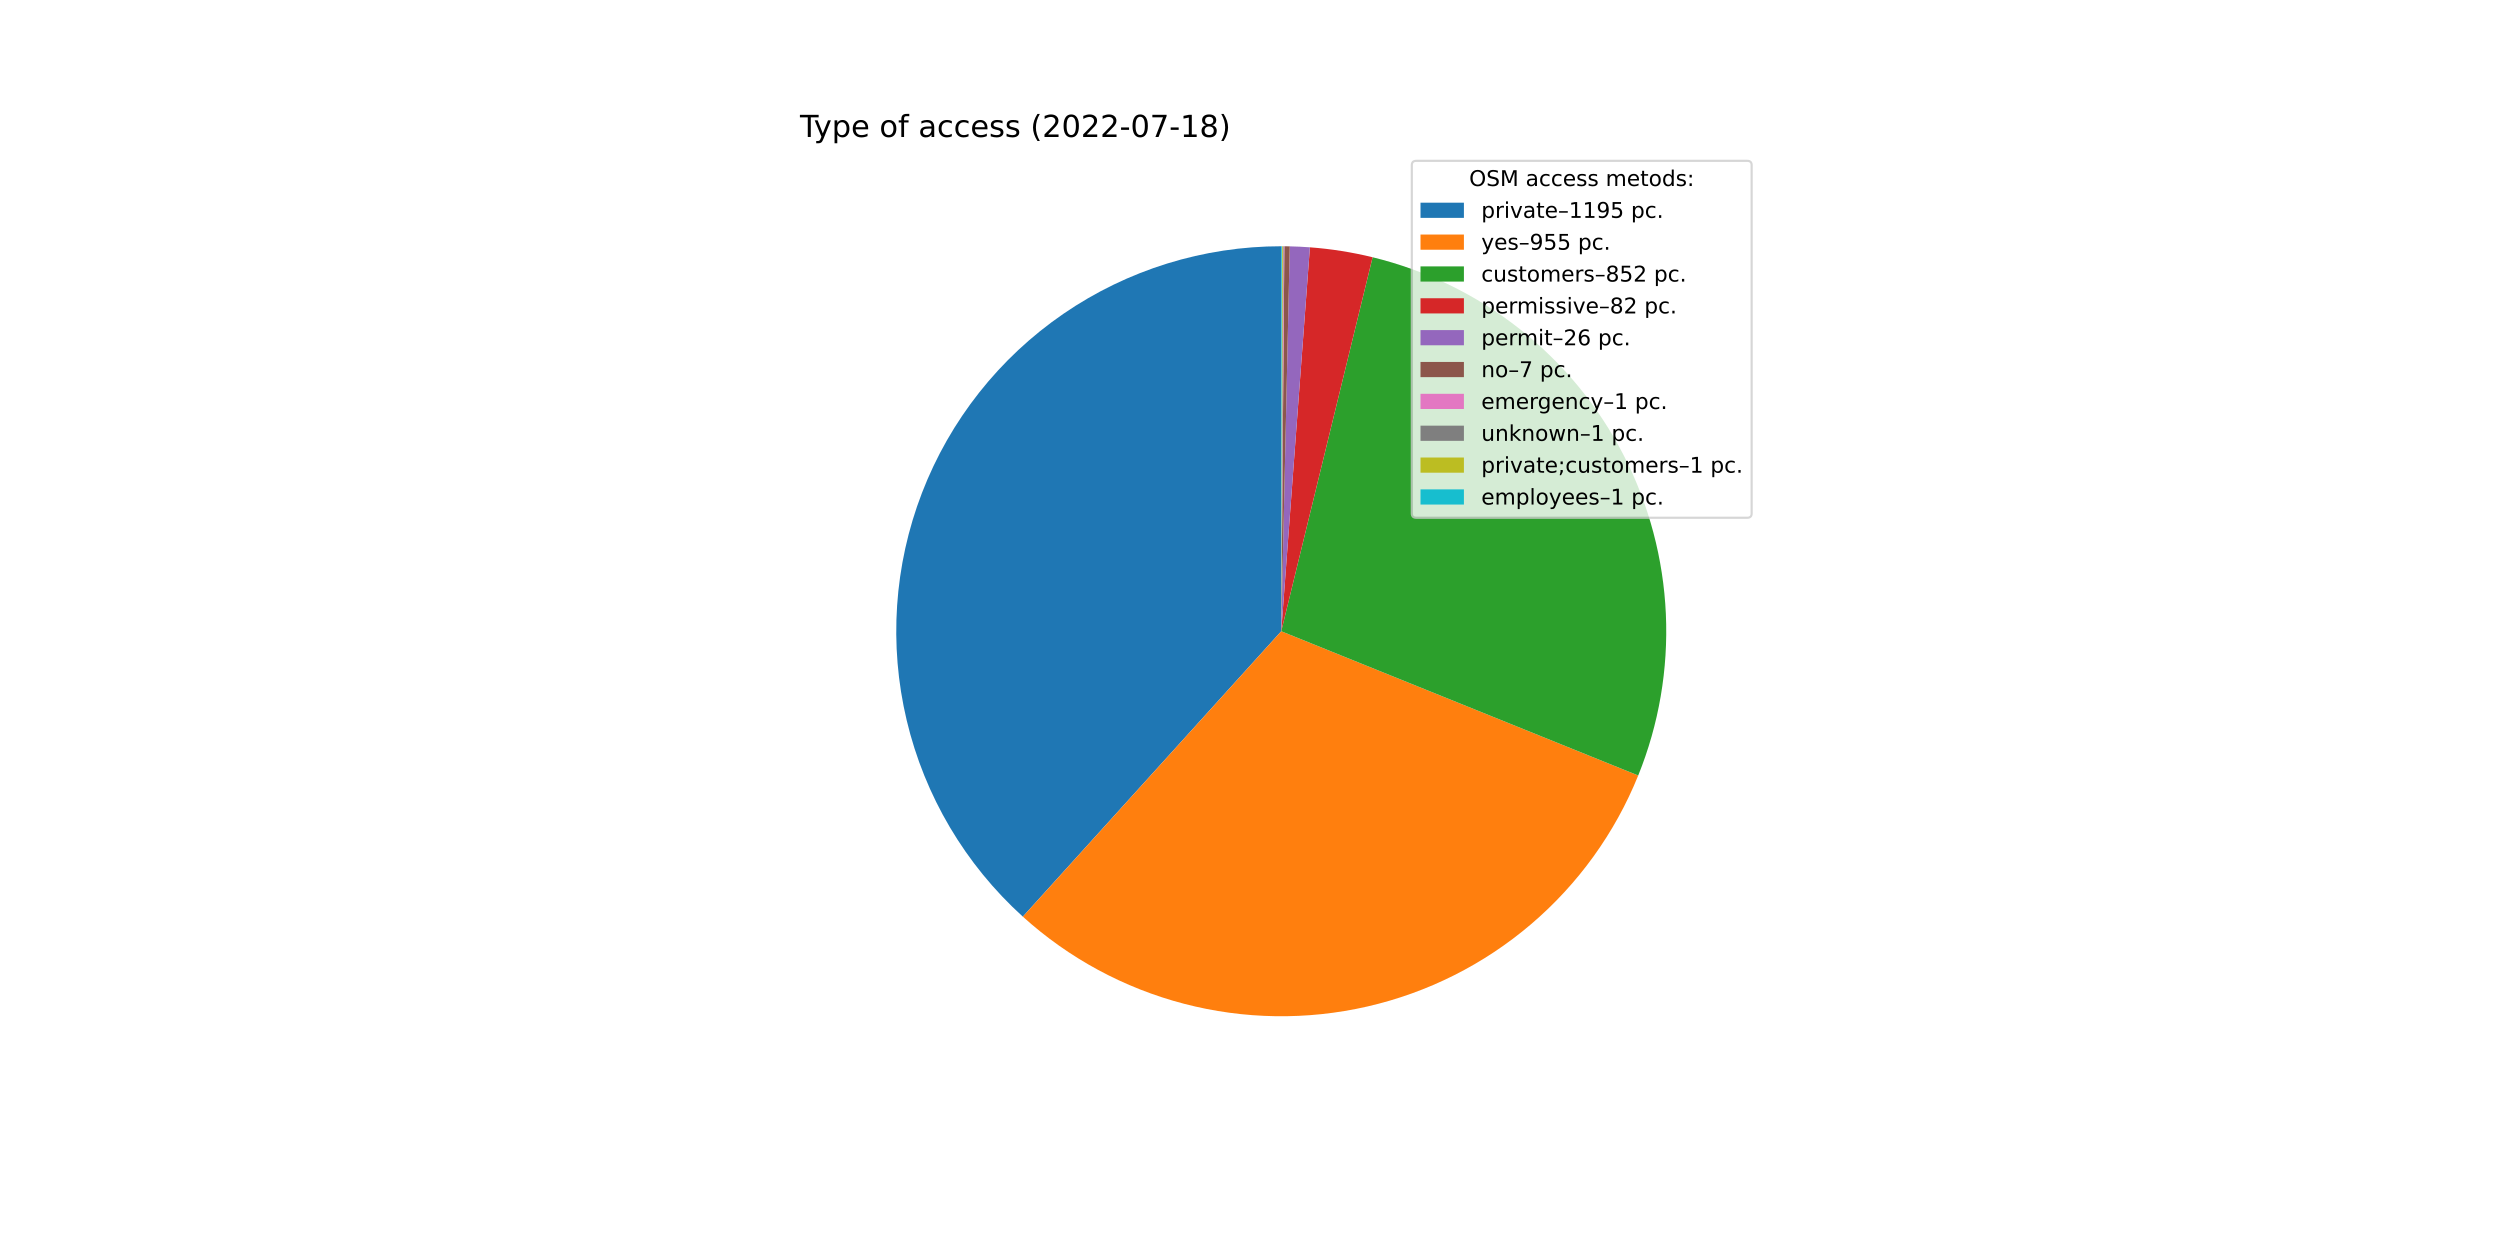
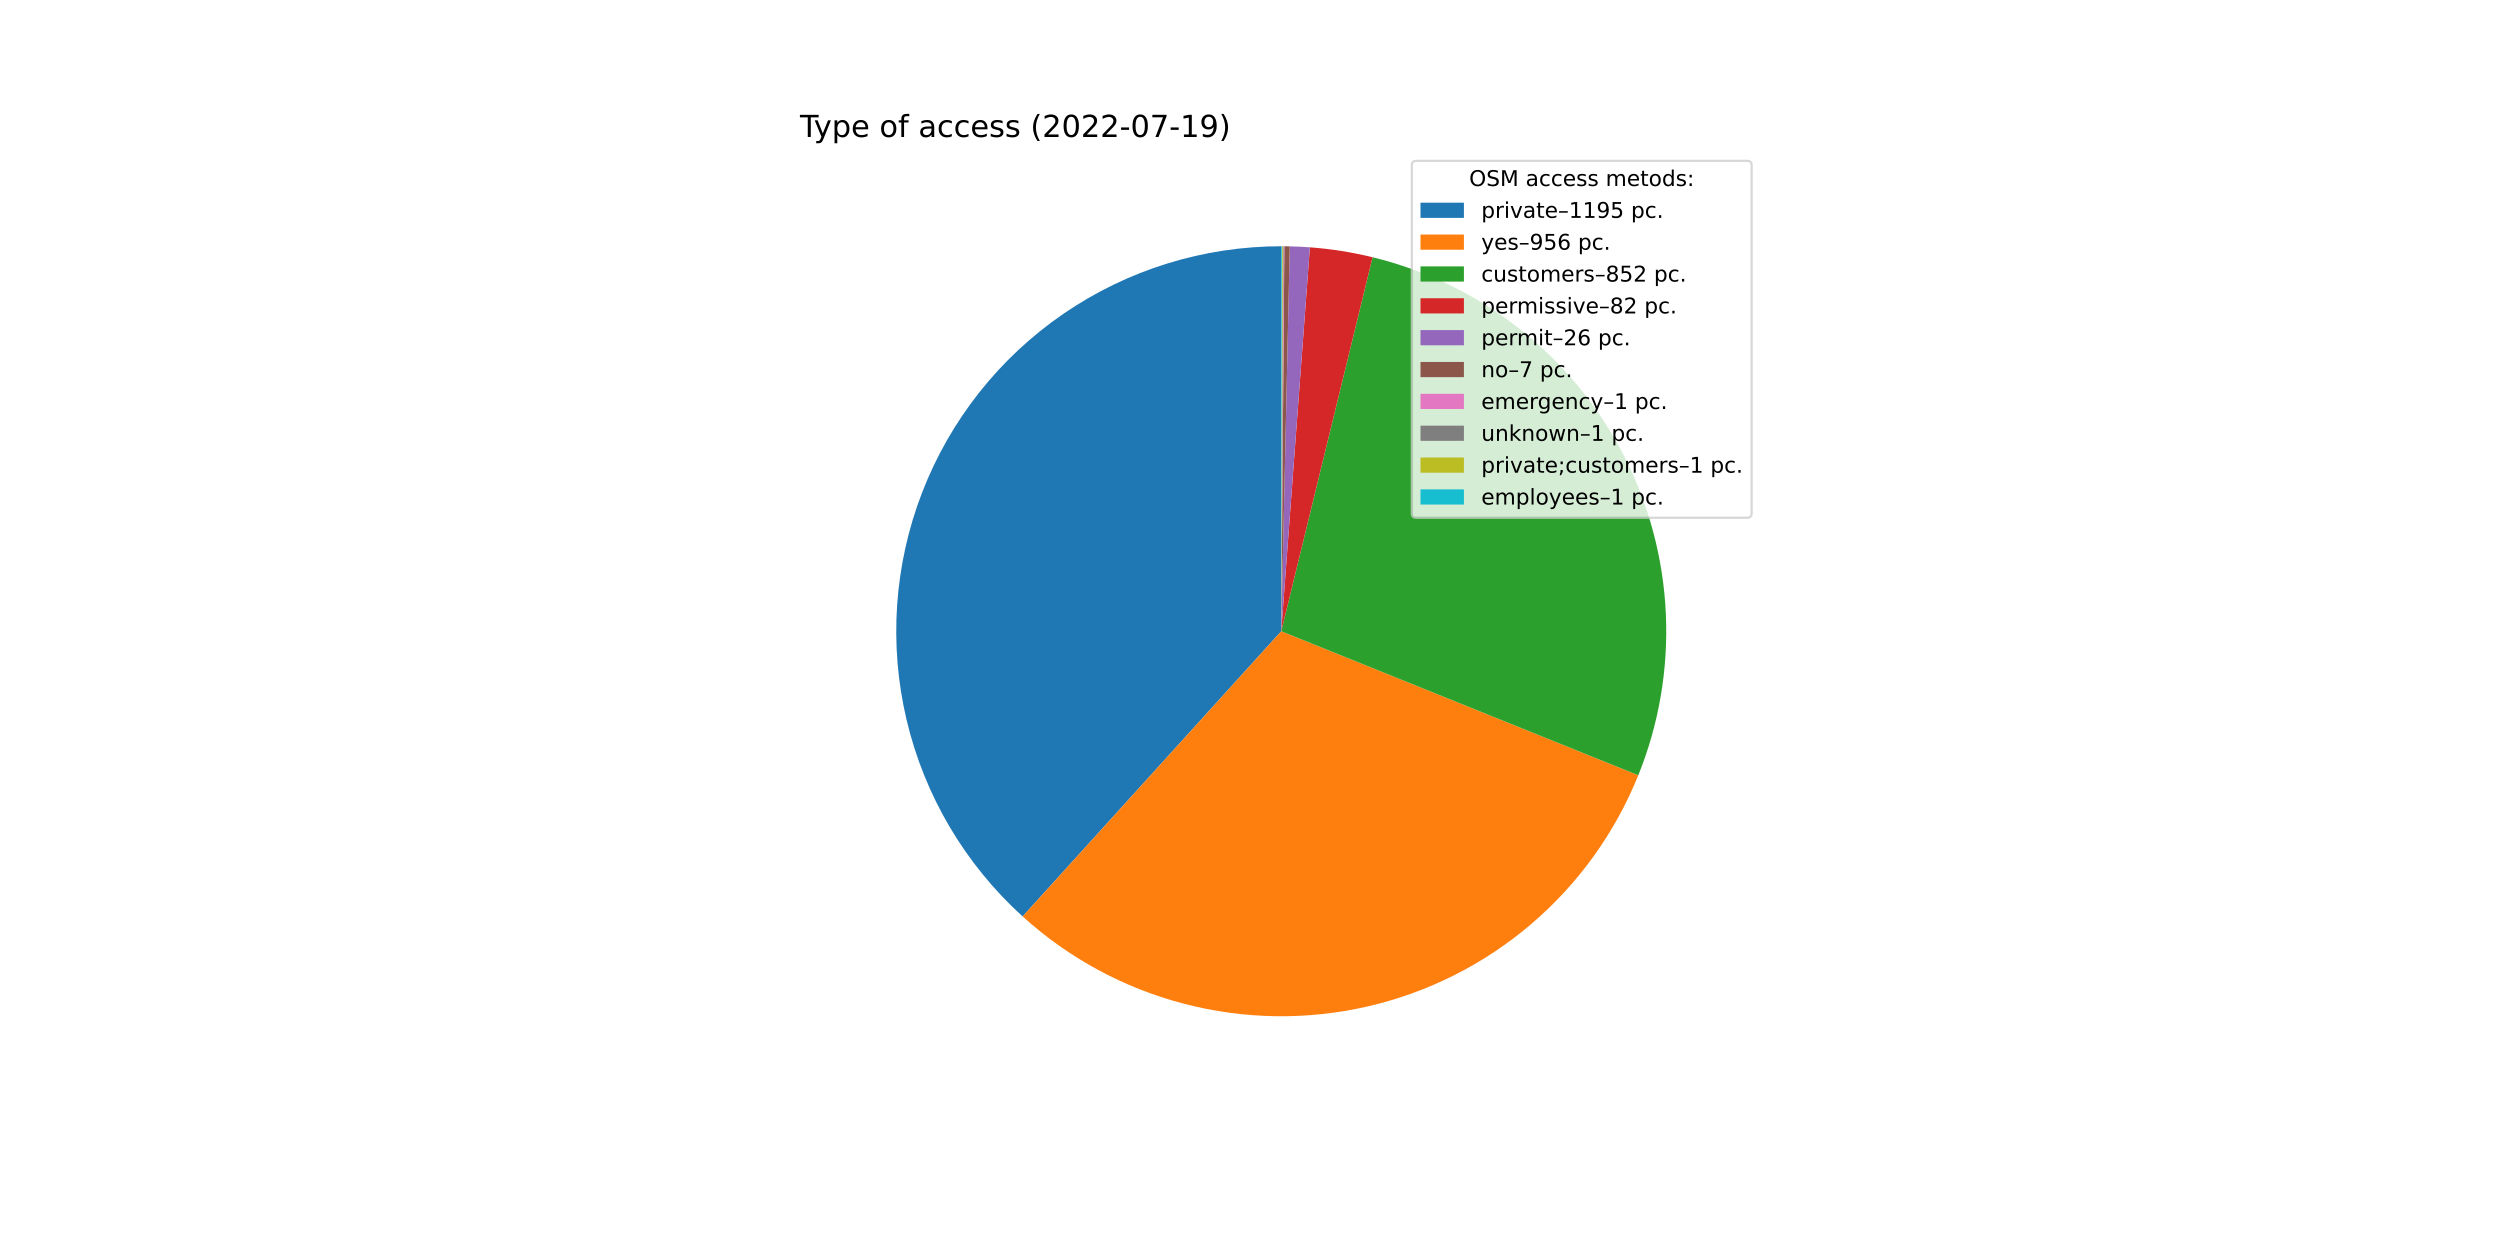
<svg xmlns="http://www.w3.org/2000/svg" xmlns:xlink="http://www.w3.org/1999/xlink" width="1152pt" height="576pt" viewBox="0 0 1152 576" version="1.1">
  <defs>
    <style type="text/css">*{stroke-linejoin: round; stroke-linecap: butt}</style>
  </defs>
  <g id="figure_1">
    <g id="patch_1">
      <path d="M 0 576  L 1152 576  L 1152 0  L 0 0  z " style="fill: #ffffff" />
    </g>
    <g id="axes_1">
      <g id="patch_2">
-         <path d="M 590.4 113.472  C 554.567 113.472 519.562 124.328 490.017 144.603  C 460.472 164.879 437.752 193.637 424.864 227.072  C 411.976 260.507 409.515 297.075 417.808 331.935  C 426.1 366.795 444.762 398.338 471.324 422.389  L 590.4 290.88  L 590.4 113.472  z " style="fill: #1f77b4" />
+         <path d="M 590.4 113.472  C 554.579 113.472 519.584 124.321 490.045 144.584  C 460.506 164.847 437.785 193.589 424.889 227.008  C 411.992 260.427 409.515 296.981 417.784 331.835  C 426.053 366.688 444.688 398.233 471.223 422.297  L 590.4 290.88  L 590.4 113.472  z " style="fill: #1f77b4" />
      </g>
      <g id="patch_3">
-         <path d="M 471.324 422.389  C 492.495 441.558 517.985 455.335 545.62 462.543  C 573.255 469.752 602.227 470.183 630.064 463.797  C 657.9 457.412 683.788 444.398 705.519 425.866  C 727.249 407.334 744.187 383.825 754.887 357.346  L 590.4 290.88  L 471.324 422.389  z " style="fill: #ff7f0e" />
+         <path d="M 471.223 422.297  C 492.394 441.497 517.895 455.299 545.548 462.525  C 573.2 469.75 602.193 470.188 630.051 463.8  C 657.909 457.412 683.815 444.386 705.556 425.834  C 727.298 407.282 744.237 383.748 754.928 357.243  L 590.4 290.88  L 471.223 422.297  z " style="fill: #ff7f0e" />
      </g>
      <g id="patch_4">
-         <path d="M 754.887 357.346  C 764.423 333.745 768.77 308.365 767.63 282.936  C 766.49 257.507 759.891 232.618 748.281 209.965  C 736.671 187.312 720.32 167.42 700.343 151.646  C 680.365 135.871 657.224 124.579 632.496 118.539  L 590.4 290.88  L 754.887 357.346  z " style="fill: #2ca02c" />
+         <path d="M 754.928 357.243  C 764.447 333.643 768.778 308.27 767.626 282.849  C 766.474 257.429 759.866 232.551 748.252 209.909  C 736.638 187.268 720.287 167.387 700.313 151.622  C 680.338 135.857 657.203 124.572 632.483 118.536  L 590.4 290.88  L 754.928 357.243  z " style="fill: #2ca02c" />
      </g>
      <g id="patch_5">
-         <path d="M 632.496 118.539  C 627.754 117.38 622.966 116.418 618.144 115.655  C 613.322 114.891 608.471 114.327 603.603 113.964  L 590.4 290.88  L 632.496 118.539  z " style="fill: #d62728" />
+         <path d="M 632.483 118.536  C 627.742 117.378 622.955 116.416 618.135 115.653  C 613.315 114.89 608.465 114.327 603.598 113.964  L 590.4 290.88  L 632.483 118.536  z " style="fill: #d62728" />
      </g>
      <g id="patch_6">
-         <path d="M 603.603 113.964  C 602.059 113.849 600.514 113.754 598.968 113.679  C 597.423 113.604 595.876 113.55 594.328 113.515  L 590.4 290.88  L 603.603 113.964  z " style="fill: #9467bd" />
+         <path d="M 603.598 113.964  C 602.055 113.849 600.511 113.754 598.966 113.679  C 597.42 113.604 595.874 113.55 594.327 113.515  L 590.4 290.88  L 603.598 113.964  z " style="fill: #9467bd" />
      </g>
      <g id="patch_7">
-         <path d="M 594.328 113.515  C 593.912 113.506 593.495 113.499 593.079 113.492  C 592.662 113.486 592.245 113.481 591.829 113.478  L 590.4 290.88  L 594.328 113.515  z " style="fill: #8c564b" />
+         <path d="M 594.327 113.515  C 593.911 113.506 593.494 113.498 593.078 113.492  C 592.661 113.486 592.245 113.481 591.828 113.478  L 590.4 290.88  L 594.327 113.515  z " style="fill: #8c564b" />
      </g>
      <g id="patch_8">
-         <path d="M 591.829 113.478  C 591.769 113.477 591.71 113.477 591.65 113.476  C 591.591 113.476 591.531 113.476 591.471 113.475  L 590.4 290.88  L 591.829 113.478  z " style="fill: #e377c2" />
+         <path d="M 591.828 113.478  C 591.769 113.477 591.709 113.477 591.65 113.476  C 591.59 113.476 591.531 113.476 591.471 113.475  L 590.4 290.88  L 591.828 113.478  z " style="fill: #e377c2" />
      </g>
      <g id="patch_9">
        <path d="M 591.471 113.475  C 591.412 113.475 591.352 113.475 591.293 113.474  C 591.233 113.474 591.174 113.474 591.114 113.473  L 590.4 290.88  L 591.471 113.475  z " style="fill: #7f7f7f" />
      </g>
      <g id="patch_10">
        <path d="M 591.114 113.473  C 591.055 113.473 590.995 113.473 590.936 113.473  C 590.876 113.473 590.817 113.472 590.757 113.472  L 590.4 290.88  L 591.114 113.473  z " style="fill: #bcbd22" />
      </g>
      <g id="patch_11">
-         <path d="M 590.757 113.472  C 590.698 113.472 590.638 113.472 590.579 113.472  C 590.519 113.472 590.46 113.472 590.4 113.472  L 590.4 290.88  L 590.757 113.472  z " style="fill: #17becf" />
+         <path d="M 590.757 113.472  C 590.698 113.472 590.638 113.472 590.579 113.472  C 590.519 113.472 590.459 113.472 590.4 113.472  L 590.4 290.88  L 590.757 113.472  z " style="fill: #17becf" />
      </g>
      <g id="matplotlib.axis_1" />
      <g id="matplotlib.axis_2" />
      <g id="text_1">
        <g transform="translate(368.64 63.12)scale(0.14 -0.14)">
          <defs>
            <path id="DejaVuSans-54" d="M -19 4666  L 3928 4666  L 3928 4134  L 2272 4134  L 2272 0  L 1638 0  L 1638 4134  L -19 4134  L -19 4666  z " transform="scale(0.015625)" />
            <path id="DejaVuSans-79" d="M 2059 -325  Q 1816 -950 1584 -1140  Q 1353 -1331 966 -1331  L 506 -1331  L 506 -850  L 844 -850  Q 1081 -850 1212 -737  Q 1344 -625 1503 -206  L 1606 56  L 191 3500  L 800 3500  L 1894 763  L 2988 3500  L 3597 3500  L 2059 -325  z " transform="scale(0.015625)" />
            <path id="DejaVuSans-70" d="M 1159 525  L 1159 -1331  L 581 -1331  L 581 3500  L 1159 3500  L 1159 2969  Q 1341 3281 1617 3432  Q 1894 3584 2278 3584  Q 2916 3584 3314 3078  Q 3713 2572 3713 1747  Q 3713 922 3314 415  Q 2916 -91 2278 -91  Q 1894 -91 1617 61  Q 1341 213 1159 525  z M 3116 1747  Q 3116 2381 2855 2742  Q 2594 3103 2138 3103  Q 1681 3103 1420 2742  Q 1159 2381 1159 1747  Q 1159 1113 1420 752  Q 1681 391 2138 391  Q 2594 391 2855 752  Q 3116 1113 3116 1747  z " transform="scale(0.015625)" />
            <path id="DejaVuSans-65" d="M 3597 1894  L 3597 1613  L 953 1613  Q 991 1019 1311 708  Q 1631 397 2203 397  Q 2534 397 2845 478  Q 3156 559 3463 722  L 3463 178  Q 3153 47 2828 -22  Q 2503 -91 2169 -91  Q 1331 -91 842 396  Q 353 884 353 1716  Q 353 2575 817 3079  Q 1281 3584 2069 3584  Q 2775 3584 3186 3129  Q 3597 2675 3597 1894  z M 3022 2063  Q 3016 2534 2758 2815  Q 2500 3097 2075 3097  Q 1594 3097 1305 2825  Q 1016 2553 972 2059  L 3022 2063  z " transform="scale(0.015625)" />
            <path id="DejaVuSans-20" transform="scale(0.015625)" />
            <path id="DejaVuSans-6f" d="M 1959 3097  Q 1497 3097 1228 2736  Q 959 2375 959 1747  Q 959 1119 1226 758  Q 1494 397 1959 397  Q 2419 397 2687 759  Q 2956 1122 2956 1747  Q 2956 2369 2687 2733  Q 2419 3097 1959 3097  z M 1959 3584  Q 2709 3584 3137 3096  Q 3566 2609 3566 1747  Q 3566 888 3137 398  Q 2709 -91 1959 -91  Q 1206 -91 779 398  Q 353 888 353 1747  Q 353 2609 779 3096  Q 1206 3584 1959 3584  z " transform="scale(0.015625)" />
            <path id="DejaVuSans-66" d="M 2375 4863  L 2375 4384  L 1825 4384  Q 1516 4384 1395 4259  Q 1275 4134 1275 3809  L 1275 3500  L 2222 3500  L 2222 3053  L 1275 3053  L 1275 0  L 697 0  L 697 3053  L 147 3053  L 147 3500  L 697 3500  L 697 3744  Q 697 4328 969 4595  Q 1241 4863 1831 4863  L 2375 4863  z " transform="scale(0.015625)" />
            <path id="DejaVuSans-61" d="M 2194 1759  Q 1497 1759 1228 1600  Q 959 1441 959 1056  Q 959 750 1161 570  Q 1363 391 1709 391  Q 2188 391 2477 730  Q 2766 1069 2766 1631  L 2766 1759  L 2194 1759  z M 3341 1997  L 3341 0  L 2766 0  L 2766 531  Q 2569 213 2275 61  Q 1981 -91 1556 -91  Q 1019 -91 701 211  Q 384 513 384 1019  Q 384 1609 779 1909  Q 1175 2209 1959 2209  L 2766 2209  L 2766 2266  Q 2766 2663 2505 2880  Q 2244 3097 1772 3097  Q 1472 3097 1187 3025  Q 903 2953 641 2809  L 641 3341  Q 956 3463 1253 3523  Q 1550 3584 1831 3584  Q 2591 3584 2966 3190  Q 3341 2797 3341 1997  z " transform="scale(0.015625)" />
            <path id="DejaVuSans-63" d="M 3122 3366  L 3122 2828  Q 2878 2963 2633 3030  Q 2388 3097 2138 3097  Q 1578 3097 1268 2742  Q 959 2388 959 1747  Q 959 1106 1268 751  Q 1578 397 2138 397  Q 2388 397 2633 464  Q 2878 531 3122 666  L 3122 134  Q 2881 22 2623 -34  Q 2366 -91 2075 -91  Q 1284 -91 818 406  Q 353 903 353 1747  Q 353 2603 823 3093  Q 1294 3584 2113 3584  Q 2378 3584 2631 3529  Q 2884 3475 3122 3366  z " transform="scale(0.015625)" />
            <path id="DejaVuSans-73" d="M 2834 3397  L 2834 2853  Q 2591 2978 2328 3040  Q 2066 3103 1784 3103  Q 1356 3103 1142 2972  Q 928 2841 928 2578  Q 928 2378 1081 2264  Q 1234 2150 1697 2047  L 1894 2003  Q 2506 1872 2764 1633  Q 3022 1394 3022 966  Q 3022 478 2636 193  Q 2250 -91 1575 -91  Q 1294 -91 989 -36  Q 684 19 347 128  L 347 722  Q 666 556 975 473  Q 1284 391 1588 391  Q 1994 391 2212 530  Q 2431 669 2431 922  Q 2431 1156 2273 1281  Q 2116 1406 1581 1522  L 1381 1569  Q 847 1681 609 1914  Q 372 2147 372 2553  Q 372 3047 722 3315  Q 1072 3584 1716 3584  Q 2034 3584 2315 3537  Q 2597 3491 2834 3397  z " transform="scale(0.015625)" />
            <path id="DejaVuSans-28" d="M 1984 4856  Q 1566 4138 1362 3434  Q 1159 2731 1159 2009  Q 1159 1288 1364 580  Q 1569 -128 1984 -844  L 1484 -844  Q 1016 -109 783 600  Q 550 1309 550 2009  Q 550 2706 781 3412  Q 1013 4119 1484 4856  L 1984 4856  z " transform="scale(0.015625)" />
            <path id="DejaVuSans-32" d="M 1228 531  L 3431 531  L 3431 0  L 469 0  L 469 531  Q 828 903 1448 1529  Q 2069 2156 2228 2338  Q 2531 2678 2651 2914  Q 2772 3150 2772 3378  Q 2772 3750 2511 3984  Q 2250 4219 1831 4219  Q 1534 4219 1204 4116  Q 875 4013 500 3803  L 500 4441  Q 881 4594 1212 4672  Q 1544 4750 1819 4750  Q 2544 4750 2975 4387  Q 3406 4025 3406 3419  Q 3406 3131 3298 2873  Q 3191 2616 2906 2266  Q 2828 2175 2409 1742  Q 1991 1309 1228 531  z " transform="scale(0.015625)" />
            <path id="DejaVuSans-30" d="M 2034 4250  Q 1547 4250 1301 3770  Q 1056 3291 1056 2328  Q 1056 1369 1301 889  Q 1547 409 2034 409  Q 2525 409 2770 889  Q 3016 1369 3016 2328  Q 3016 3291 2770 3770  Q 2525 4250 2034 4250  z M 2034 4750  Q 2819 4750 3233 4129  Q 3647 3509 3647 2328  Q 3647 1150 3233 529  Q 2819 -91 2034 -91  Q 1250 -91 836 529  Q 422 1150 422 2328  Q 422 3509 836 4129  Q 1250 4750 2034 4750  z " transform="scale(0.015625)" />
            <path id="DejaVuSans-2d" d="M 313 2009  L 1997 2009  L 1997 1497  L 313 1497  L 313 2009  z " transform="scale(0.015625)" />
            <path id="DejaVuSans-37" d="M 525 4666  L 3525 4666  L 3525 4397  L 1831 0  L 1172 0  L 2766 4134  L 525 4134  L 525 4666  z " transform="scale(0.015625)" />
            <path id="DejaVuSans-31" d="M 794 531  L 1825 531  L 1825 4091  L 703 3866  L 703 4441  L 1819 4666  L 2450 4666  L 2450 531  L 3481 531  L 3481 0  L 794 0  L 794 531  z " transform="scale(0.015625)" />
-             <path id="DejaVuSans-38" d="M 2034 2216  Q 1584 2216 1326 1975  Q 1069 1734 1069 1313  Q 1069 891 1326 650  Q 1584 409 2034 409  Q 2484 409 2743 651  Q 3003 894 3003 1313  Q 3003 1734 2745 1975  Q 2488 2216 2034 2216  z M 1403 2484  Q 997 2584 770 2862  Q 544 3141 544 3541  Q 544 4100 942 4425  Q 1341 4750 2034 4750  Q 2731 4750 3128 4425  Q 3525 4100 3525 3541  Q 3525 3141 3298 2862  Q 3072 2584 2669 2484  Q 3125 2378 3379 2068  Q 3634 1759 3634 1313  Q 3634 634 3220 271  Q 2806 -91 2034 -91  Q 1263 -91 848 271  Q 434 634 434 1313  Q 434 1759 690 2068  Q 947 2378 1403 2484  z M 1172 3481  Q 1172 3119 1398 2916  Q 1625 2713 2034 2713  Q 2441 2713 2670 2916  Q 2900 3119 2900 3481  Q 2900 3844 2670 4047  Q 2441 4250 2034 4250  Q 1625 4250 1398 4047  Q 1172 3844 1172 3481  z " transform="scale(0.015625)" />
+             <path id="DejaVuSans-39" d="M 703 97  L 703 672  Q 941 559 1184 500  Q 1428 441 1663 441  Q 2288 441 2617 861  Q 2947 1281 2994 2138  Q 2813 1869 2534 1725  Q 2256 1581 1919 1581  Q 1219 1581 811 2004  Q 403 2428 403 3163  Q 403 3881 828 4315  Q 1253 4750 1959 4750  Q 2769 4750 3195 4129  Q 3622 3509 3622 2328  Q 3622 1225 3098 567  Q 2575 -91 1691 -91  Q 1453 -91 1209 -44  Q 966 3 703 97  z M 1959 2075  Q 2384 2075 2632 2365  Q 2881 2656 2881 3163  Q 2881 3666 2632 3958  Q 2384 4250 1959 4250  Q 1534 4250 1286 3958  Q 1038 3666 1038 3163  Q 1038 2656 1286 2365  Q 1534 2075 1959 2075  z " transform="scale(0.015625)" />
            <path id="DejaVuSans-29" d="M 513 4856  L 1013 4856  Q 1481 4119 1714 3412  Q 1947 2706 1947 2009  Q 1947 1309 1714 600  Q 1481 -109 1013 -844  L 513 -844  Q 928 -128 1133 580  Q 1338 1288 1338 2009  Q 1338 2731 1133 3434  Q 928 4138 513 4856  z " transform="scale(0.015625)" />
          </defs>
          <use xlink:href="#DejaVuSans-54" />
          <use xlink:href="#DejaVuSans-79" x="45.459" />
          <use xlink:href="#DejaVuSans-70" x="104.639" />
          <use xlink:href="#DejaVuSans-65" x="168.115" />
          <use xlink:href="#DejaVuSans-20" x="229.639" />
          <use xlink:href="#DejaVuSans-6f" x="261.426" />
          <use xlink:href="#DejaVuSans-66" x="322.607" />
          <use xlink:href="#DejaVuSans-20" x="357.812" />
          <use xlink:href="#DejaVuSans-61" x="389.6" />
          <use xlink:href="#DejaVuSans-63" x="450.879" />
          <use xlink:href="#DejaVuSans-63" x="505.859" />
          <use xlink:href="#DejaVuSans-65" x="560.84" />
          <use xlink:href="#DejaVuSans-73" x="622.363" />
          <use xlink:href="#DejaVuSans-73" x="674.463" />
          <use xlink:href="#DejaVuSans-20" x="726.562" />
          <use xlink:href="#DejaVuSans-28" x="758.35" />
          <use xlink:href="#DejaVuSans-32" x="797.363" />
          <use xlink:href="#DejaVuSans-30" x="860.986" />
          <use xlink:href="#DejaVuSans-32" x="924.609" />
          <use xlink:href="#DejaVuSans-32" x="988.232" />
          <use xlink:href="#DejaVuSans-2d" x="1051.855" />
          <use xlink:href="#DejaVuSans-30" x="1087.939" />
          <use xlink:href="#DejaVuSans-37" x="1151.562" />
          <use xlink:href="#DejaVuSans-2d" x="1215.186" />
          <use xlink:href="#DejaVuSans-31" x="1251.27" />
-           <use xlink:href="#DejaVuSans-38" x="1314.893" />
+           <use xlink:href="#DejaVuSans-39" x="1314.893" />
          <use xlink:href="#DejaVuSans-29" x="1378.516" />
        </g>
      </g>
      <g id="legend_1">
        <g id="patch_12">
          <path d="M 652.569 238.579  L 805.16 238.579  Q 807.16 238.579 807.16 236.579  L 807.16 76.12  Q 807.16 74.12 805.16 74.12  L 652.569 74.12  Q 650.569 74.12 650.569 76.12  L 650.569 236.579  Q 650.569 238.579 652.569 238.579  z " style="fill: #ffffff; opacity: 0.8; stroke: #cccccc; stroke-linejoin: miter" />
        </g>
        <g id="text_2">
          <g transform="translate(676.9842 85.71844)scale(0.1 -0.1)">
            <defs>
              <path id="DejaVuSans-4f" d="M 2522 4238  Q 1834 4238 1429 3725  Q 1025 3213 1025 2328  Q 1025 1447 1429 934  Q 1834 422 2522 422  Q 3209 422 3611 934  Q 4013 1447 4013 2328  Q 4013 3213 3611 3725  Q 3209 4238 2522 4238  z M 2522 4750  Q 3503 4750 4090 4092  Q 4678 3434 4678 2328  Q 4678 1225 4090 567  Q 3503 -91 2522 -91  Q 1538 -91 948 565  Q 359 1222 359 2328  Q 359 3434 948 4092  Q 1538 4750 2522 4750  z " transform="scale(0.015625)" />
              <path id="DejaVuSans-53" d="M 3425 4513  L 3425 3897  Q 3066 4069 2747 4153  Q 2428 4238 2131 4238  Q 1616 4238 1336 4038  Q 1056 3838 1056 3469  Q 1056 3159 1242 3001  Q 1428 2844 1947 2747  L 2328 2669  Q 3034 2534 3370 2195  Q 3706 1856 3706 1288  Q 3706 609 3251 259  Q 2797 -91 1919 -91  Q 1588 -91 1214 -16  Q 841 59 441 206  L 441 856  Q 825 641 1194 531  Q 1563 422 1919 422  Q 2459 422 2753 634  Q 3047 847 3047 1241  Q 3047 1584 2836 1778  Q 2625 1972 2144 2069  L 1759 2144  Q 1053 2284 737 2584  Q 422 2884 422 3419  Q 422 4038 858 4394  Q 1294 4750 2059 4750  Q 2388 4750 2728 4690  Q 3069 4631 3425 4513  z " transform="scale(0.015625)" />
              <path id="DejaVuSans-4d" d="M 628 4666  L 1569 4666  L 2759 1491  L 3956 4666  L 4897 4666  L 4897 0  L 4281 0  L 4281 4097  L 3078 897  L 2444 897  L 1241 4097  L 1241 0  L 628 0  L 628 4666  z " transform="scale(0.015625)" />
              <path id="DejaVuSans-6d" d="M 3328 2828  Q 3544 3216 3844 3400  Q 4144 3584 4550 3584  Q 5097 3584 5394 3201  Q 5691 2819 5691 2113  L 5691 0  L 5113 0  L 5113 2094  Q 5113 2597 4934 2840  Q 4756 3084 4391 3084  Q 3944 3084 3684 2787  Q 3425 2491 3425 1978  L 3425 0  L 2847 0  L 2847 2094  Q 2847 2600 2669 2842  Q 2491 3084 2119 3084  Q 1678 3084 1418 2786  Q 1159 2488 1159 1978  L 1159 0  L 581 0  L 581 3500  L 1159 3500  L 1159 2956  Q 1356 3278 1631 3431  Q 1906 3584 2284 3584  Q 2666 3584 2933 3390  Q 3200 3197 3328 2828  z " transform="scale(0.015625)" />
              <path id="DejaVuSans-74" d="M 1172 4494  L 1172 3500  L 2356 3500  L 2356 3053  L 1172 3053  L 1172 1153  Q 1172 725 1289 603  Q 1406 481 1766 481  L 2356 481  L 2356 0  L 1766 0  Q 1100 0 847 248  Q 594 497 594 1153  L 594 3053  L 172 3053  L 172 3500  L 594 3500  L 594 4494  L 1172 4494  z " transform="scale(0.015625)" />
              <path id="DejaVuSans-64" d="M 2906 2969  L 2906 4863  L 3481 4863  L 3481 0  L 2906 0  L 2906 525  Q 2725 213 2448 61  Q 2172 -91 1784 -91  Q 1150 -91 751 415  Q 353 922 353 1747  Q 353 2572 751 3078  Q 1150 3584 1784 3584  Q 2172 3584 2448 3432  Q 2725 3281 2906 2969  z M 947 1747  Q 947 1113 1208 752  Q 1469 391 1925 391  Q 2381 391 2643 752  Q 2906 1113 2906 1747  Q 2906 2381 2643 2742  Q 2381 3103 1925 3103  Q 1469 3103 1208 2742  Q 947 2381 947 1747  z " transform="scale(0.015625)" />
              <path id="DejaVuSans-3a" d="M 750 794  L 1409 794  L 1409 0  L 750 0  L 750 794  z M 750 3309  L 1409 3309  L 1409 2516  L 750 2516  L 750 3309  z " transform="scale(0.015625)" />
            </defs>
            <use xlink:href="#DejaVuSans-4f" />
            <use xlink:href="#DejaVuSans-53" x="78.711" />
            <use xlink:href="#DejaVuSans-4d" x="142.188" />
            <use xlink:href="#DejaVuSans-20" x="228.467" />
            <use xlink:href="#DejaVuSans-61" x="260.254" />
            <use xlink:href="#DejaVuSans-63" x="321.533" />
            <use xlink:href="#DejaVuSans-63" x="376.514" />
            <use xlink:href="#DejaVuSans-65" x="431.494" />
            <use xlink:href="#DejaVuSans-73" x="493.018" />
            <use xlink:href="#DejaVuSans-73" x="545.117" />
            <use xlink:href="#DejaVuSans-20" x="597.217" />
            <use xlink:href="#DejaVuSans-6d" x="629.004" />
            <use xlink:href="#DejaVuSans-65" x="726.416" />
            <use xlink:href="#DejaVuSans-74" x="787.939" />
            <use xlink:href="#DejaVuSans-6f" x="827.148" />
            <use xlink:href="#DejaVuSans-64" x="888.33" />
            <use xlink:href="#DejaVuSans-73" x="951.807" />
            <use xlink:href="#DejaVuSans-3a" x="1003.906" />
          </g>
        </g>
        <g id="patch_13">
          <path d="M 654.569 100.397  L 674.569 100.397  L 674.569 93.397  L 654.569 93.397  z " style="fill: #1f77b4" />
        </g>
        <g id="text_3">
          <g transform="translate(682.5694 100.3966)scale(0.1 -0.1)">
            <defs>
              <path id="DejaVuSans-72" d="M 2631 2963  Q 2534 3019 2420 3045  Q 2306 3072 2169 3072  Q 1681 3072 1420 2755  Q 1159 2438 1159 1844  L 1159 0  L 581 0  L 581 3500  L 1159 3500  L 1159 2956  Q 1341 3275 1631 3429  Q 1922 3584 2338 3584  Q 2397 3584 2469 3576  Q 2541 3569 2628 3553  L 2631 2963  z " transform="scale(0.015625)" />
              <path id="DejaVuSans-69" d="M 603 3500  L 1178 3500  L 1178 0  L 603 0  L 603 3500  z M 603 4863  L 1178 4863  L 1178 4134  L 603 4134  L 603 4863  z " transform="scale(0.015625)" />
              <path id="DejaVuSans-76" d="M 191 3500  L 800 3500  L 1894 563  L 2988 3500  L 3597 3500  L 2284 0  L 1503 0  L 191 3500  z " transform="scale(0.015625)" />
              <path id="DejaVuSans-2013" d="M 313 1978  L 2888 1978  L 2888 1528  L 313 1528  L 313 1978  z " transform="scale(0.015625)" />
-               <path id="DejaVuSans-39" d="M 703 97  L 703 672  Q 941 559 1184 500  Q 1428 441 1663 441  Q 2288 441 2617 861  Q 2947 1281 2994 2138  Q 2813 1869 2534 1725  Q 2256 1581 1919 1581  Q 1219 1581 811 2004  Q 403 2428 403 3163  Q 403 3881 828 4315  Q 1253 4750 1959 4750  Q 2769 4750 3195 4129  Q 3622 3509 3622 2328  Q 3622 1225 3098 567  Q 2575 -91 1691 -91  Q 1453 -91 1209 -44  Q 966 3 703 97  z M 1959 2075  Q 2384 2075 2632 2365  Q 2881 2656 2881 3163  Q 2881 3666 2632 3958  Q 2384 4250 1959 4250  Q 1534 4250 1286 3958  Q 1038 3666 1038 3163  Q 1038 2656 1286 2365  Q 1534 2075 1959 2075  z " transform="scale(0.015625)" />
              <path id="DejaVuSans-35" d="M 691 4666  L 3169 4666  L 3169 4134  L 1269 4134  L 1269 2991  Q 1406 3038 1543 3061  Q 1681 3084 1819 3084  Q 2600 3084 3056 2656  Q 3513 2228 3513 1497  Q 3513 744 3044 326  Q 2575 -91 1722 -91  Q 1428 -91 1123 -41  Q 819 9 494 109  L 494 744  Q 775 591 1075 516  Q 1375 441 1709 441  Q 2250 441 2565 725  Q 2881 1009 2881 1497  Q 2881 1984 2565 2268  Q 2250 2553 1709 2553  Q 1456 2553 1204 2497  Q 953 2441 691 2322  L 691 4666  z " transform="scale(0.015625)" />
              <path id="DejaVuSans-2e" d="M 684 794  L 1344 794  L 1344 0  L 684 0  L 684 794  z " transform="scale(0.015625)" />
            </defs>
            <use xlink:href="#DejaVuSans-70" />
            <use xlink:href="#DejaVuSans-72" x="63.477" />
            <use xlink:href="#DejaVuSans-69" x="104.59" />
            <use xlink:href="#DejaVuSans-76" x="132.373" />
            <use xlink:href="#DejaVuSans-61" x="191.553" />
            <use xlink:href="#DejaVuSans-74" x="252.832" />
            <use xlink:href="#DejaVuSans-65" x="292.041" />
            <use xlink:href="#DejaVuSans-2013" x="353.564" />
            <use xlink:href="#DejaVuSans-31" x="403.564" />
            <use xlink:href="#DejaVuSans-31" x="467.188" />
            <use xlink:href="#DejaVuSans-39" x="530.811" />
            <use xlink:href="#DejaVuSans-35" x="594.434" />
            <use xlink:href="#DejaVuSans-20" x="658.057" />
            <use xlink:href="#DejaVuSans-70" x="689.844" />
            <use xlink:href="#DejaVuSans-63" x="753.32" />
            <use xlink:href="#DejaVuSans-2e" x="808.301" />
          </g>
        </g>
        <g id="patch_14">
          <path d="M 654.569 115.075  L 674.569 115.075  L 674.569 108.075  L 654.569 108.075  z " style="fill: #ff7f0e" />
        </g>
        <g id="text_4">
          <g transform="translate(682.5694 115.0747)scale(0.1 -0.1)">
+             <defs>
+               <path id="DejaVuSans-36" d="M 2113 2584  Q 1688 2584 1439 2293  Q 1191 2003 1191 1497  Q 1191 994 1439 701  Q 1688 409 2113 409  Q 2538 409 2786 701  Q 3034 994 3034 1497  Q 3034 2003 2786 2293  Q 2538 2584 2113 2584  z M 3366 4563  L 3366 3988  Q 3128 4100 2886 4159  Q 2644 4219 2406 4219  Q 1781 4219 1451 3797  Q 1122 3375 1075 2522  Q 1259 2794 1537 2939  Q 1816 3084 2150 3084  Q 2853 3084 3261 2657  Q 3669 2231 3669 1497  Q 3669 778 3244 343  Q 2819 -91 2113 -91  Q 1303 -91 875 529  Q 447 1150 447 2328  Q 447 3434 972 4092  Q 1497 4750 2381 4750  Q 2619 4750 2861 4703  Q 3103 4656 3366 4563  z " transform="scale(0.015625)" />
+             </defs>
            <use xlink:href="#DejaVuSans-79" />
            <use xlink:href="#DejaVuSans-65" x="59.18" />
            <use xlink:href="#DejaVuSans-73" x="120.703" />
            <use xlink:href="#DejaVuSans-2013" x="172.803" />
            <use xlink:href="#DejaVuSans-39" x="222.803" />
            <use xlink:href="#DejaVuSans-35" x="286.426" />
-             <use xlink:href="#DejaVuSans-35" x="350.049" />
+             <use xlink:href="#DejaVuSans-36" x="350.049" />
            <use xlink:href="#DejaVuSans-20" x="413.672" />
            <use xlink:href="#DejaVuSans-70" x="445.459" />
            <use xlink:href="#DejaVuSans-63" x="508.936" />
            <use xlink:href="#DejaVuSans-2e" x="563.916" />
          </g>
        </g>
        <g id="patch_15">
          <path d="M 654.569 129.753  L 674.569 129.753  L 674.569 122.753  L 654.569 122.753  z " style="fill: #2ca02c" />
        </g>
        <g id="text_5">
          <g transform="translate(682.5694 129.7528)scale(0.1 -0.1)">
            <defs>
              <path id="DejaVuSans-75" d="M 544 1381  L 544 3500  L 1119 3500  L 1119 1403  Q 1119 906 1312 657  Q 1506 409 1894 409  Q 2359 409 2629 706  Q 2900 1003 2900 1516  L 2900 3500  L 3475 3500  L 3475 0  L 2900 0  L 2900 538  Q 2691 219 2414 64  Q 2138 -91 1772 -91  Q 1169 -91 856 284  Q 544 659 544 1381  z M 1991 3584  L 1991 3584  z " transform="scale(0.015625)" />
+               <path id="DejaVuSans-38" d="M 2034 2216  Q 1584 2216 1326 1975  Q 1069 1734 1069 1313  Q 1069 891 1326 650  Q 1584 409 2034 409  Q 2484 409 2743 651  Q 3003 894 3003 1313  Q 3003 1734 2745 1975  Q 2488 2216 2034 2216  z M 1403 2484  Q 997 2584 770 2862  Q 544 3141 544 3541  Q 544 4100 942 4425  Q 1341 4750 2034 4750  Q 2731 4750 3128 4425  Q 3525 4100 3525 3541  Q 3525 3141 3298 2862  Q 3072 2584 2669 2484  Q 3125 2378 3379 2068  Q 3634 1759 3634 1313  Q 3634 634 3220 271  Q 2806 -91 2034 -91  Q 1263 -91 848 271  Q 434 634 434 1313  Q 434 1759 690 2068  Q 947 2378 1403 2484  z M 1172 3481  Q 1172 3119 1398 2916  Q 1625 2713 2034 2713  Q 2441 2713 2670 2916  Q 2900 3119 2900 3481  Q 2900 3844 2670 4047  Q 2441 4250 2034 4250  Q 1625 4250 1398 4047  Q 1172 3844 1172 3481  z " transform="scale(0.015625)" />
            </defs>
            <use xlink:href="#DejaVuSans-63" />
            <use xlink:href="#DejaVuSans-75" x="54.98" />
            <use xlink:href="#DejaVuSans-73" x="118.359" />
            <use xlink:href="#DejaVuSans-74" x="170.459" />
            <use xlink:href="#DejaVuSans-6f" x="209.668" />
            <use xlink:href="#DejaVuSans-6d" x="270.85" />
            <use xlink:href="#DejaVuSans-65" x="368.262" />
            <use xlink:href="#DejaVuSans-72" x="429.785" />
            <use xlink:href="#DejaVuSans-73" x="470.898" />
            <use xlink:href="#DejaVuSans-2013" x="522.998" />
            <use xlink:href="#DejaVuSans-38" x="572.998" />
            <use xlink:href="#DejaVuSans-35" x="636.621" />
            <use xlink:href="#DejaVuSans-32" x="700.244" />
            <use xlink:href="#DejaVuSans-20" x="763.867" />
            <use xlink:href="#DejaVuSans-70" x="795.654" />
            <use xlink:href="#DejaVuSans-63" x="859.131" />
            <use xlink:href="#DejaVuSans-2e" x="914.111" />
          </g>
        </g>
        <g id="patch_16">
          <path d="M 654.569 144.431  L 674.569 144.431  L 674.569 137.431  L 654.569 137.431  z " style="fill: #d62728" />
        </g>
        <g id="text_6">
          <g transform="translate(682.5694 144.4309)scale(0.1 -0.1)">
            <use xlink:href="#DejaVuSans-70" />
            <use xlink:href="#DejaVuSans-65" x="63.477" />
            <use xlink:href="#DejaVuSans-72" x="125" />
            <use xlink:href="#DejaVuSans-6d" x="164.363" />
            <use xlink:href="#DejaVuSans-69" x="261.775" />
            <use xlink:href="#DejaVuSans-73" x="289.559" />
            <use xlink:href="#DejaVuSans-73" x="341.658" />
            <use xlink:href="#DejaVuSans-69" x="393.758" />
            <use xlink:href="#DejaVuSans-76" x="421.541" />
            <use xlink:href="#DejaVuSans-65" x="480.721" />
            <use xlink:href="#DejaVuSans-2013" x="542.244" />
            <use xlink:href="#DejaVuSans-38" x="592.244" />
            <use xlink:href="#DejaVuSans-32" x="655.867" />
            <use xlink:href="#DejaVuSans-20" x="719.49" />
            <use xlink:href="#DejaVuSans-70" x="751.277" />
            <use xlink:href="#DejaVuSans-63" x="814.754" />
            <use xlink:href="#DejaVuSans-2e" x="869.734" />
          </g>
        </g>
        <g id="patch_17">
          <path d="M 654.569 159.109  L 674.569 159.109  L 674.569 152.109  L 654.569 152.109  z " style="fill: #9467bd" />
        </g>
        <g id="text_7">
          <g transform="translate(682.5694 159.1091)scale(0.1 -0.1)">
-             <defs>
-               <path id="DejaVuSans-36" d="M 2113 2584  Q 1688 2584 1439 2293  Q 1191 2003 1191 1497  Q 1191 994 1439 701  Q 1688 409 2113 409  Q 2538 409 2786 701  Q 3034 994 3034 1497  Q 3034 2003 2786 2293  Q 2538 2584 2113 2584  z M 3366 4563  L 3366 3988  Q 3128 4100 2886 4159  Q 2644 4219 2406 4219  Q 1781 4219 1451 3797  Q 1122 3375 1075 2522  Q 1259 2794 1537 2939  Q 1816 3084 2150 3084  Q 2853 3084 3261 2657  Q 3669 2231 3669 1497  Q 3669 778 3244 343  Q 2819 -91 2113 -91  Q 1303 -91 875 529  Q 447 1150 447 2328  Q 447 3434 972 4092  Q 1497 4750 2381 4750  Q 2619 4750 2861 4703  Q 3103 4656 3366 4563  z " transform="scale(0.015625)" />
-             </defs>
            <use xlink:href="#DejaVuSans-70" />
            <use xlink:href="#DejaVuSans-65" x="63.477" />
            <use xlink:href="#DejaVuSans-72" x="125" />
            <use xlink:href="#DejaVuSans-6d" x="164.363" />
            <use xlink:href="#DejaVuSans-69" x="261.775" />
            <use xlink:href="#DejaVuSans-74" x="289.559" />
            <use xlink:href="#DejaVuSans-2013" x="328.768" />
            <use xlink:href="#DejaVuSans-32" x="378.768" />
            <use xlink:href="#DejaVuSans-36" x="442.391" />
            <use xlink:href="#DejaVuSans-20" x="506.014" />
            <use xlink:href="#DejaVuSans-70" x="537.801" />
            <use xlink:href="#DejaVuSans-63" x="601.277" />
            <use xlink:href="#DejaVuSans-2e" x="656.258" />
          </g>
        </g>
        <g id="patch_18">
          <path d="M 654.569 173.787  L 674.569 173.787  L 674.569 166.787  L 654.569 166.787  z " style="fill: #8c564b" />
        </g>
        <g id="text_8">
          <g transform="translate(682.5694 173.7872)scale(0.1 -0.1)">
            <defs>
              <path id="DejaVuSans-6e" d="M 3513 2113  L 3513 0  L 2938 0  L 2938 2094  Q 2938 2591 2744 2837  Q 2550 3084 2163 3084  Q 1697 3084 1428 2787  Q 1159 2491 1159 1978  L 1159 0  L 581 0  L 581 3500  L 1159 3500  L 1159 2956  Q 1366 3272 1645 3428  Q 1925 3584 2291 3584  Q 2894 3584 3203 3211  Q 3513 2838 3513 2113  z " transform="scale(0.015625)" />
            </defs>
            <use xlink:href="#DejaVuSans-6e" />
            <use xlink:href="#DejaVuSans-6f" x="63.379" />
            <use xlink:href="#DejaVuSans-2013" x="124.561" />
            <use xlink:href="#DejaVuSans-37" x="174.561" />
            <use xlink:href="#DejaVuSans-20" x="238.184" />
            <use xlink:href="#DejaVuSans-70" x="269.971" />
            <use xlink:href="#DejaVuSans-63" x="333.447" />
            <use xlink:href="#DejaVuSans-2e" x="388.428" />
          </g>
        </g>
        <g id="patch_19">
          <path d="M 654.569 188.465  L 674.569 188.465  L 674.569 181.465  L 654.569 181.465  z " style="fill: #e377c2" />
        </g>
        <g id="text_9">
          <g transform="translate(682.5694 188.4653)scale(0.1 -0.1)">
            <defs>
              <path id="DejaVuSans-67" d="M 2906 1791  Q 2906 2416 2648 2759  Q 2391 3103 1925 3103  Q 1463 3103 1205 2759  Q 947 2416 947 1791  Q 947 1169 1205 825  Q 1463 481 1925 481  Q 2391 481 2648 825  Q 2906 1169 2906 1791  z M 3481 434  Q 3481 -459 3084 -895  Q 2688 -1331 1869 -1331  Q 1566 -1331 1297 -1286  Q 1028 -1241 775 -1147  L 775 -588  Q 1028 -725 1275 -790  Q 1522 -856 1778 -856  Q 2344 -856 2625 -561  Q 2906 -266 2906 331  L 2906 616  Q 2728 306 2450 153  Q 2172 0 1784 0  Q 1141 0 747 490  Q 353 981 353 1791  Q 353 2603 747 3093  Q 1141 3584 1784 3584  Q 2172 3584 2450 3431  Q 2728 3278 2906 2969  L 2906 3500  L 3481 3500  L 3481 434  z " transform="scale(0.015625)" />
            </defs>
            <use xlink:href="#DejaVuSans-65" />
            <use xlink:href="#DejaVuSans-6d" x="61.523" />
            <use xlink:href="#DejaVuSans-65" x="158.936" />
            <use xlink:href="#DejaVuSans-72" x="220.459" />
            <use xlink:href="#DejaVuSans-67" x="259.822" />
            <use xlink:href="#DejaVuSans-65" x="323.299" />
            <use xlink:href="#DejaVuSans-6e" x="384.822" />
            <use xlink:href="#DejaVuSans-63" x="448.201" />
            <use xlink:href="#DejaVuSans-79" x="503.182" />
            <use xlink:href="#DejaVuSans-2013" x="562.361" />
            <use xlink:href="#DejaVuSans-31" x="612.361" />
            <use xlink:href="#DejaVuSans-20" x="675.984" />
            <use xlink:href="#DejaVuSans-70" x="707.771" />
            <use xlink:href="#DejaVuSans-63" x="771.248" />
            <use xlink:href="#DejaVuSans-2e" x="826.229" />
          </g>
        </g>
        <g id="patch_20">
          <path d="M 654.569 203.143  L 674.569 203.143  L 674.569 196.143  L 654.569 196.143  z " style="fill: #7f7f7f" />
        </g>
        <g id="text_10">
          <g transform="translate(682.5694 203.1434)scale(0.1 -0.1)">
            <defs>
              <path id="DejaVuSans-6b" d="M 581 4863  L 1159 4863  L 1159 1991  L 2875 3500  L 3609 3500  L 1753 1863  L 3688 0  L 2938 0  L 1159 1709  L 1159 0  L 581 0  L 581 4863  z " transform="scale(0.015625)" />
              <path id="DejaVuSans-77" d="M 269 3500  L 844 3500  L 1563 769  L 2278 3500  L 2956 3500  L 3675 769  L 4391 3500  L 4966 3500  L 4050 0  L 3372 0  L 2619 2869  L 1863 0  L 1184 0  L 269 3500  z " transform="scale(0.015625)" />
            </defs>
            <use xlink:href="#DejaVuSans-75" />
            <use xlink:href="#DejaVuSans-6e" x="63.379" />
            <use xlink:href="#DejaVuSans-6b" x="126.758" />
            <use xlink:href="#DejaVuSans-6e" x="184.668" />
            <use xlink:href="#DejaVuSans-6f" x="248.047" />
            <use xlink:href="#DejaVuSans-77" x="309.229" />
            <use xlink:href="#DejaVuSans-6e" x="391.016" />
            <use xlink:href="#DejaVuSans-2013" x="454.395" />
            <use xlink:href="#DejaVuSans-31" x="504.395" />
            <use xlink:href="#DejaVuSans-20" x="568.018" />
            <use xlink:href="#DejaVuSans-70" x="599.805" />
            <use xlink:href="#DejaVuSans-63" x="663.281" />
            <use xlink:href="#DejaVuSans-2e" x="718.262" />
          </g>
        </g>
        <g id="patch_21">
          <path d="M 654.569 217.822  L 674.569 217.822  L 674.569 210.822  L 654.569 210.822  z " style="fill: #bcbd22" />
        </g>
        <g id="text_11">
          <g transform="translate(682.5694 217.8216)scale(0.1 -0.1)">
            <defs>
              <path id="DejaVuSans-3b" d="M 750 3309  L 1409 3309  L 1409 2516  L 750 2516  L 750 3309  z M 750 794  L 1409 794  L 1409 256  L 897 -744  L 494 -744  L 750 256  L 750 794  z " transform="scale(0.015625)" />
            </defs>
            <use xlink:href="#DejaVuSans-70" />
            <use xlink:href="#DejaVuSans-72" x="63.477" />
            <use xlink:href="#DejaVuSans-69" x="104.59" />
            <use xlink:href="#DejaVuSans-76" x="132.373" />
            <use xlink:href="#DejaVuSans-61" x="191.553" />
            <use xlink:href="#DejaVuSans-74" x="252.832" />
            <use xlink:href="#DejaVuSans-65" x="292.041" />
            <use xlink:href="#DejaVuSans-3b" x="353.564" />
            <use xlink:href="#DejaVuSans-63" x="387.256" />
            <use xlink:href="#DejaVuSans-75" x="442.236" />
            <use xlink:href="#DejaVuSans-73" x="505.615" />
            <use xlink:href="#DejaVuSans-74" x="557.715" />
            <use xlink:href="#DejaVuSans-6f" x="596.924" />
            <use xlink:href="#DejaVuSans-6d" x="658.105" />
            <use xlink:href="#DejaVuSans-65" x="755.518" />
            <use xlink:href="#DejaVuSans-72" x="817.041" />
            <use xlink:href="#DejaVuSans-73" x="858.154" />
            <use xlink:href="#DejaVuSans-2013" x="910.254" />
            <use xlink:href="#DejaVuSans-31" x="960.254" />
            <use xlink:href="#DejaVuSans-20" x="1023.877" />
            <use xlink:href="#DejaVuSans-70" x="1055.664" />
            <use xlink:href="#DejaVuSans-63" x="1119.141" />
            <use xlink:href="#DejaVuSans-2e" x="1174.121" />
          </g>
        </g>
        <g id="patch_22">
          <path d="M 654.569 232.5  L 674.569 232.5  L 674.569 225.5  L 654.569 225.5  z " style="fill: #17becf" />
        </g>
        <g id="text_12">
          <g transform="translate(682.5694 232.4997)scale(0.1 -0.1)">
            <defs>
              <path id="DejaVuSans-6c" d="M 603 4863  L 1178 4863  L 1178 0  L 603 0  L 603 4863  z " transform="scale(0.015625)" />
            </defs>
            <use xlink:href="#DejaVuSans-65" />
            <use xlink:href="#DejaVuSans-6d" x="61.523" />
            <use xlink:href="#DejaVuSans-70" x="158.936" />
            <use xlink:href="#DejaVuSans-6c" x="222.412" />
            <use xlink:href="#DejaVuSans-6f" x="250.195" />
            <use xlink:href="#DejaVuSans-79" x="311.377" />
            <use xlink:href="#DejaVuSans-65" x="370.557" />
            <use xlink:href="#DejaVuSans-65" x="432.08" />
            <use xlink:href="#DejaVuSans-73" x="493.604" />
            <use xlink:href="#DejaVuSans-2013" x="545.703" />
            <use xlink:href="#DejaVuSans-31" x="595.703" />
            <use xlink:href="#DejaVuSans-20" x="659.326" />
            <use xlink:href="#DejaVuSans-70" x="691.113" />
            <use xlink:href="#DejaVuSans-63" x="754.59" />
            <use xlink:href="#DejaVuSans-2e" x="809.57" />
          </g>
        </g>
      </g>
    </g>
  </g>
</svg>
